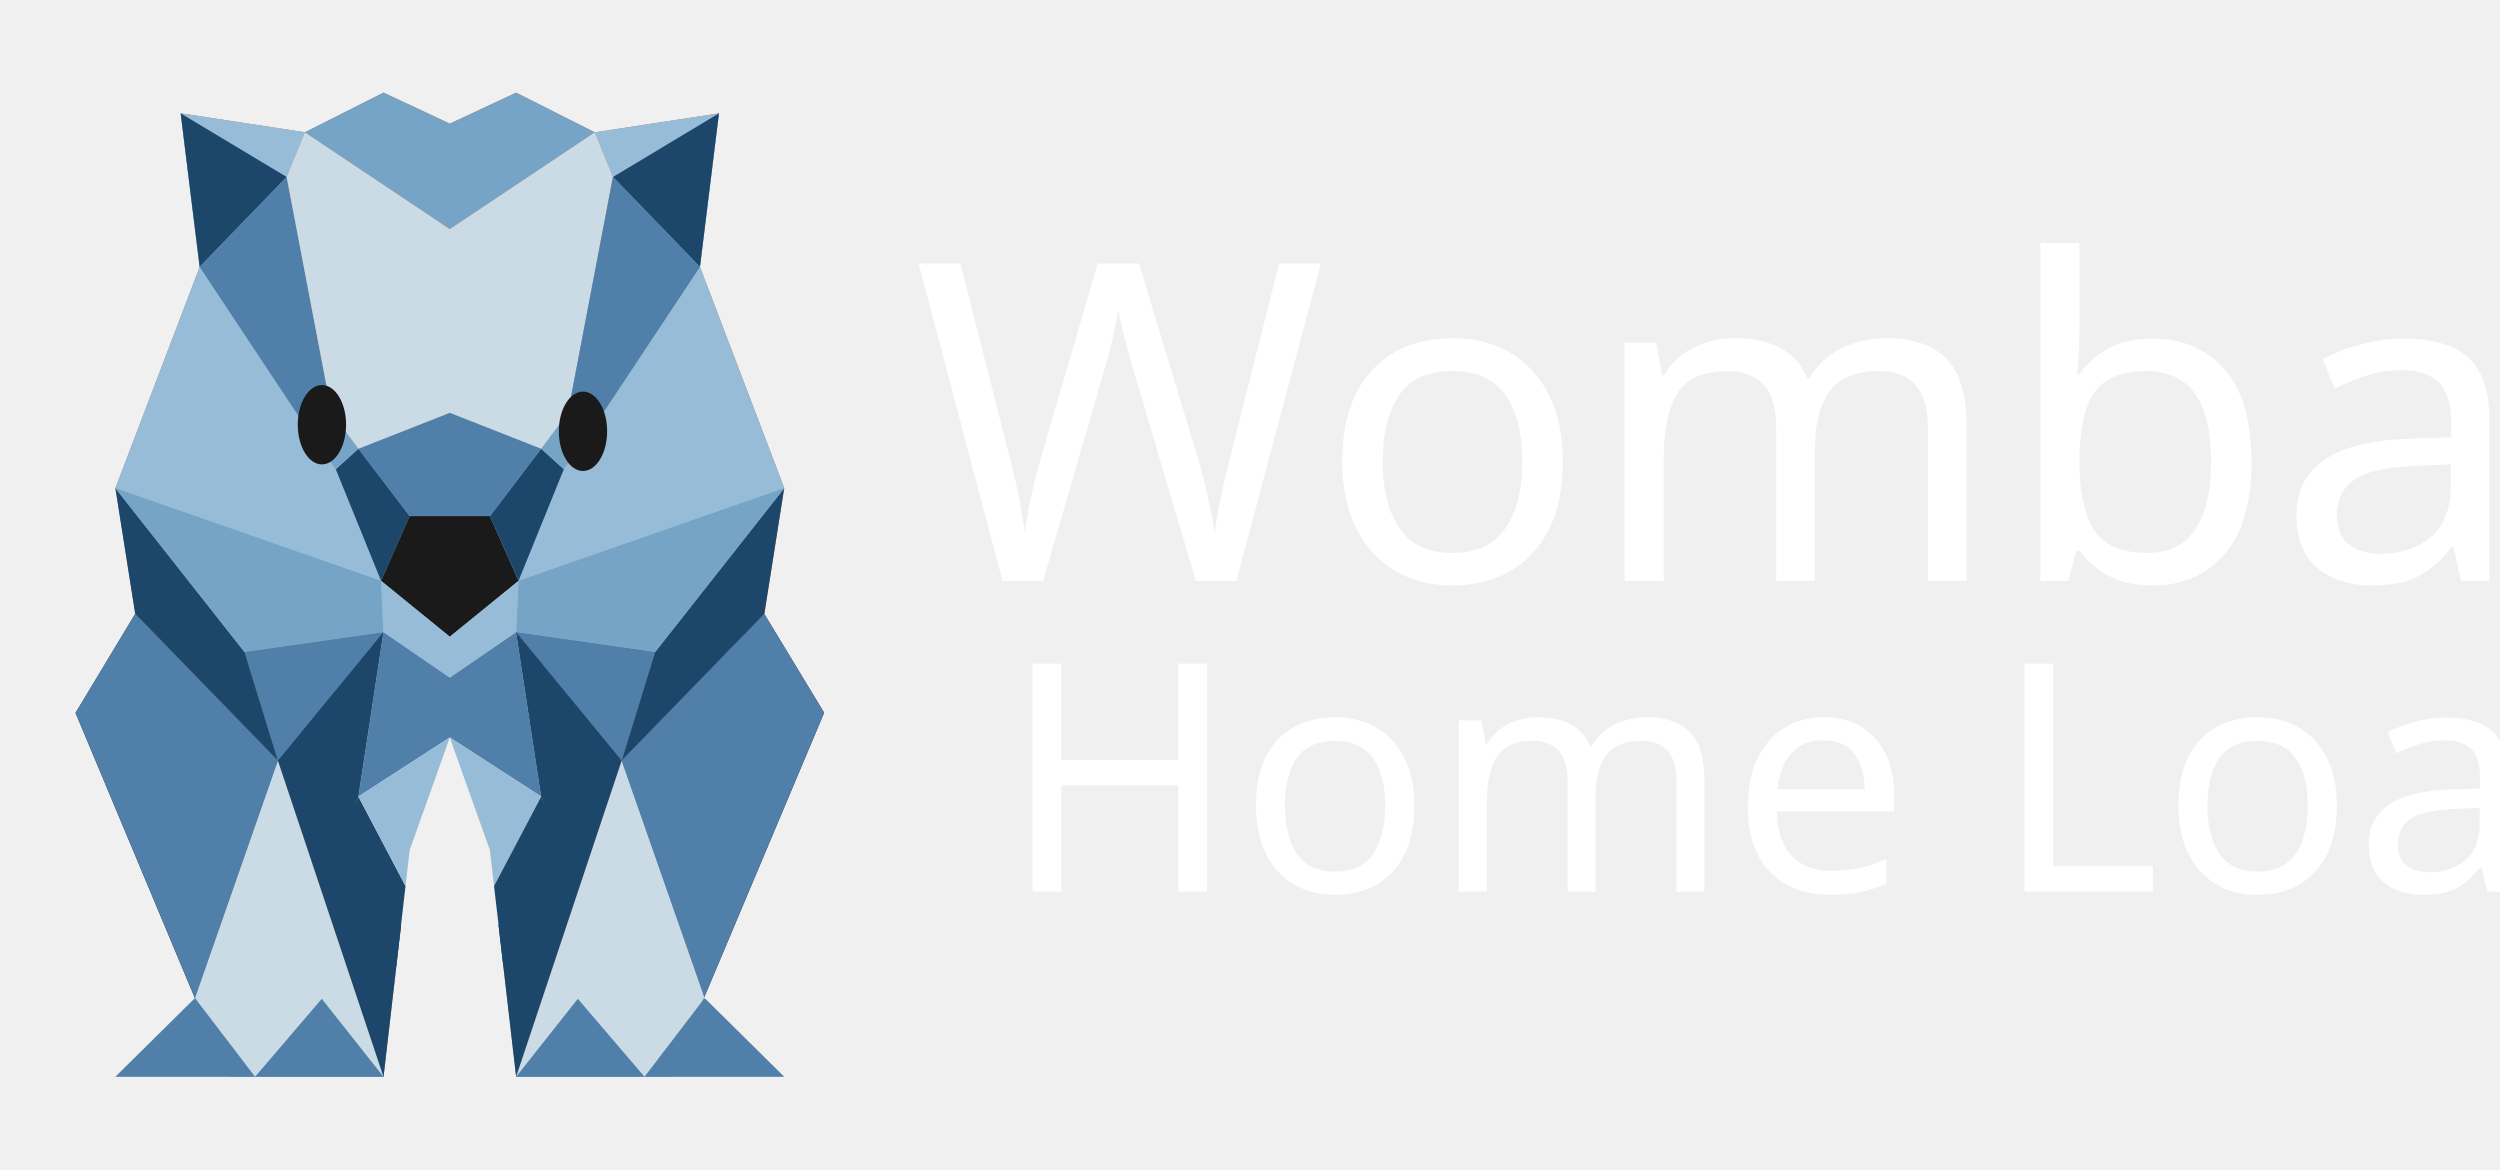
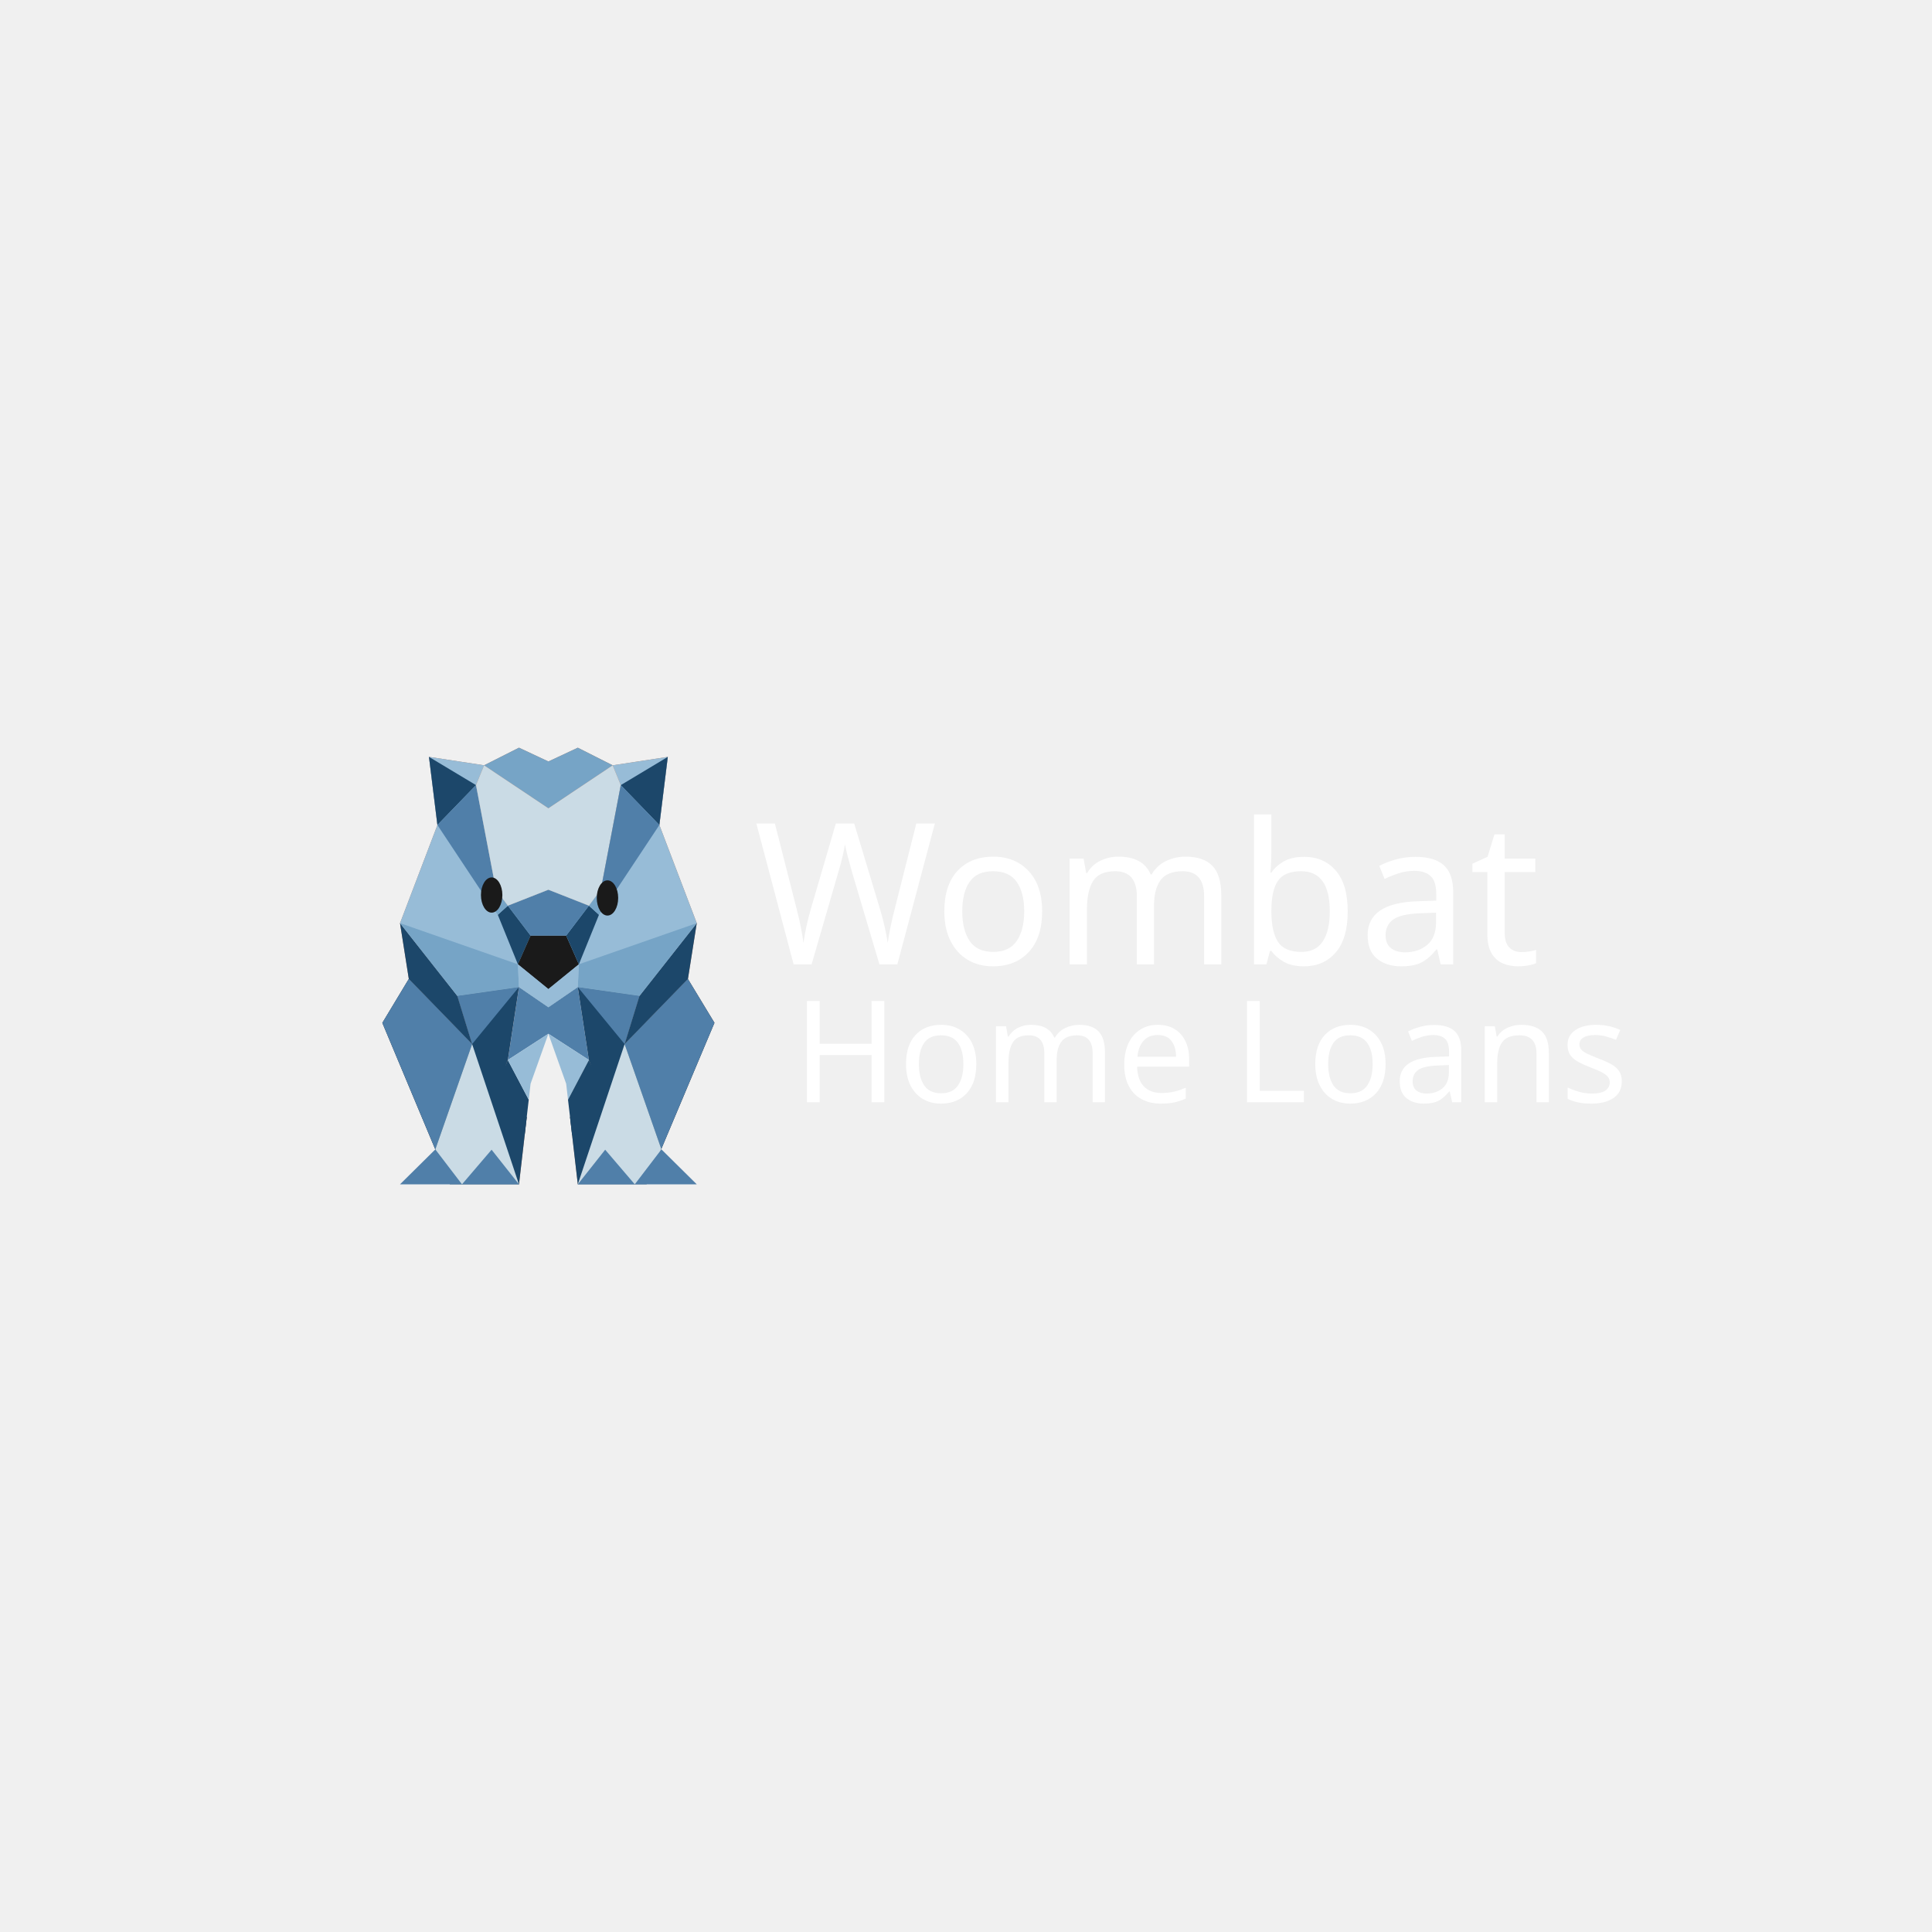
- <svg xmlns="http://www.w3.org/2000/svg" version="1.1" id="Layer_1" x="0px" y="0px" viewBox="195 395 620 290" style="enable-background:new 195 395 620 290;" xml:space="preserve">
+ <svg xmlns="http://www.w3.org/2000/svg" version="1.1" id="Layer_1" x="0px" y="0px" viewBox="0 0 1080 1080" style="enable-background:new 0 0 1080 1080;" xml:space="preserve">
  <style type="text/css">
	.st0{fill:#AF7D64;}
	.st1{fill:#1C476A;}
	.st2{fill:#507FA9;}
	.st3{fill:#CADBE5;}
	.st4{fill:#97BCD7;}
	.st5{fill:#76A4C6;}
	.st6{fill:#1A1A1A;}
	.st7{fill:#FFFFFF;}
	.st8{font-family:'Kollektif-Bold';}
	.st9{font-size:110.264px;}
	.st10{font-family:'Kollektif';}
	.st11{font-size:79.219px;}
</style>
  <g>
    <g>
      <g>
        <g>
          <g>
            <path class="st0" d="M384.55,547.23l4.93-31.15v-0.02l0.02-0.02l-20.91-54.86l4.71-38.08l-30.8,4.71l-19.49-9.84l-16.45,7.69       l-16.45-7.7l-19.49,9.84l-30.8-4.71v0.02l4.71,38.08l-20.9,54.86l4.91,31.19l-14.79,24.55l29.61,70.75l8.17,19.51h38.59       l3.16-27.28l1.2-10.34h-0.02v-0.02c-0.26-0.11-0.46-0.24-0.69-0.38c-0.24-0.16-0.46-0.29-0.7-0.45       c-0.24-0.14-0.45-0.29-0.67-0.45c-0.19-0.13-0.35-0.24-0.54-0.37c-0.05-0.06-0.11-0.11-0.18-0.14c-0.19-0.14-0.4-0.3-0.59-0.46       c-0.21-0.16-0.41-0.33-0.62-0.51c-0.21-0.18-0.4-0.35-0.61-0.54c-0.16-0.13-0.29-0.26-0.43-0.4c-0.08-0.06-0.16-0.14-0.24-0.22       c-0.16-0.16-0.3-0.3-0.46-0.46c-0.03-0.02-0.06-0.06-0.08-0.1c-0.19-0.18-0.35-0.35-0.49-0.53c-0.21-0.21-0.4-0.43-0.57-0.64       c-0.34-0.41-0.67-0.83-0.99-1.24c-0.16-0.24-0.32-0.46-0.48-0.69c-0.14-0.21-0.3-0.43-0.43-0.64v-0.02       c-0.16-0.24-0.29-0.46-0.43-0.69c-0.29-0.46-0.54-0.94-0.8-1.44c-0.11-0.21-0.22-0.45-0.34-0.65c-0.16-0.32-0.3-0.65-0.45-0.99       c-0.06-0.19-0.16-0.4-0.22-0.59c-0.1-0.22-0.18-0.45-0.26-0.67c-0.22-0.59-0.4-1.2-0.57-1.8c-0.06-0.22-0.13-0.46-0.18-0.69       c-0.06-0.26-0.13-0.51-0.18-0.77c-0.06-0.24-0.11-0.49-0.14-0.75c-0.03-0.16-0.06-0.32-0.08-0.49       c-0.05-0.22-0.08-0.45-0.11-0.69c-0.02-0.19-0.05-0.38-0.06-0.56c-0.05-0.35-0.08-0.7-0.08-1.07       c-0.03-0.24-0.03-0.49-0.05-0.73c-0.02-0.29-0.02-0.59-0.02-0.88c0-3.62,0.78-7.05,2.17-10.16v-0.02l6.22-40.79h0.02       l16.43,11.26l16.43-11.26h0.02v0.02l6.22,40.77v0.02c1.39,3.11,2.17,6.54,2.17,10.16c0,0.64-0.02,1.26-0.08,1.88       c0,0.16-0.02,0.35-0.03,0.53c-0.02,0.1-0.02,0.18-0.03,0.27c-0.02,0.18-0.03,0.37-0.06,0.56c-0.02,0.11-0.03,0.24-0.05,0.33       c-0.03,0.13-0.03,0.24-0.06,0.35c-0.02,0.18-0.05,0.33-0.08,0.49c-0.18,1.07-0.43,2.11-0.75,3.11       c-0.11,0.3-0.21,0.59-0.32,0.89c-0.64,1.79-1.48,3.46-2.49,5.04c-0.14,0.22-0.29,0.45-0.45,0.65       c-0.16,0.22-0.32,0.46-0.48,0.67c-0.16,0.21-0.32,0.43-0.49,0.64c-1,1.28-2.14,2.44-3.38,3.49c-0.18,0.18-0.38,0.34-0.57,0.49       l-0.03,0.02c-0.22,0.18-0.43,0.34-0.65,0.49c-0.22,0.19-0.48,0.37-0.72,0.53c-0.37,0.26-0.75,0.53-1.13,0.75       c-0.29,0.18-0.57,0.33-0.88,0.49l1.2,10.32l3.16,27.29h38.33l7.98-18.92v-0.02l0.35-0.83l0.02-0.02l29.69-70.48L384.55,547.23z       " />
            <g>
              <polygon class="st1" points="263.92,583.64 228.53,547.23 223.61,516.05 255.63,556.68       " />
              <path class="st1" d="M306.55,541.22v12.65l-16.43-2.11h-0.02l-6.22,40.79v0.02c-1.39,3.11-2.17,6.54-2.17,10.16        c0,0.29,0,0.59,0.02,0.88c0.02,0.24,0.02,0.49,0.05,0.73c0,0.37,0.03,0.72,0.08,1.07c0.02,0.18,0.05,0.37,0.06,0.56        c0.03,0.24,0.06,0.46,0.11,0.69c0.02,0.18,0.05,0.33,0.08,0.49c0.03,0.26,0.08,0.51,0.14,0.75c0.05,0.26,0.11,0.51,0.18,0.77        c0.05,0.22,0.11,0.46,0.18,0.69c0.18,0.61,0.35,1.21,0.57,1.8c0.08,0.22,0.16,0.45,0.26,0.67c0.06,0.19,0.16,0.4,0.22,0.59        c0.14,0.33,0.29,0.67,0.45,0.99c0.11,0.21,0.22,0.45,0.34,0.65c0.26,0.49,0.51,0.97,0.8,1.44c0.14,0.22,0.27,0.45,0.43,0.69        v0.02c0.13,0.21,0.29,0.43,0.43,0.64c0.16,0.22,0.32,0.45,0.48,0.69c0.32,0.41,0.65,0.83,0.99,1.24        c0.18,0.21,0.37,0.43,0.57,0.64c0.16,0.18,0.32,0.35,0.49,0.53c0.02,0.03,0.05,0.08,0.08,0.1c0.16,0.16,0.3,0.3,0.46,0.46        c0.08,0.08,0.16,0.16,0.24,0.22c0.14,0.14,0.27,0.27,0.43,0.4c0.21,0.19,0.4,0.37,0.61,0.54c0.21,0.18,0.41,0.35,0.62,0.51        c0.19,0.16,0.4,0.32,0.59,0.46c0.06,0.03,0.13,0.08,0.18,0.14c0.19,0.13,0.35,0.24,0.54,0.37c0.22,0.16,0.43,0.3,0.67,0.45        c0.24,0.16,0.46,0.29,0.7,0.45c0.22,0.13,0.43,0.26,0.69,0.38v0.02h0.02l-1.2,10.34l-3.16,27.28h-38.59l-8.17-19.51        l-29.61-70.75l14.79-24.55l35.4,36.4l-8.3-26.96l-32.02-40.63l31.28,23l34.66,1.45h0.02l1.8,0.08h0.02L306.55,541.22z" />
              <polygon class="st2" points="263.92,583.64 243.35,642.52 213.74,571.78 228.53,547.24       " />
              <polygon class="st2" points="290.1,551.76 263.92,583.64 255.63,556.68       " />
              <polygon class="st3" points="290.1,662.04 251.51,662.04 243.35,642.52 263.92,583.64       " />
              <polygon class="st1" points="349.17,583.64 384.56,547.23 389.48,516.05 357.47,556.68       " />
              <path class="st1" d="M399.36,571.78l-29.69,70.48l-0.02,0.02l-0.35,0.83v0.02l-7.98,18.92h-38.33l-3.16-27.29l-1.2-10.32        c0.3-0.16,0.59-0.32,0.88-0.49c0.38-0.22,0.77-0.49,1.13-0.75c0.24-0.16,0.49-0.34,0.72-0.53c0.22-0.16,0.43-0.32,0.65-0.49        l0.03-0.02c0.19-0.16,0.4-0.32,0.57-0.49c1.24-1.05,2.38-2.22,3.38-3.49c0.18-0.21,0.34-0.43,0.49-0.64        c0.16-0.21,0.32-0.45,0.48-0.67c0.16-0.21,0.3-0.43,0.45-0.65c1.01-1.58,1.85-3.25,2.49-5.04c0.11-0.3,0.21-0.59,0.32-0.89        c0.32-1.01,0.57-2.04,0.75-3.11c0.03-0.16,0.06-0.32,0.08-0.49c0.03-0.11,0.03-0.22,0.06-0.35c0.02-0.1,0.03-0.22,0.05-0.33        c0.03-0.19,0.05-0.38,0.06-0.56c0.02-0.1,0.02-0.18,0.03-0.27c0.02-0.18,0.03-0.37,0.03-0.53c0.06-0.62,0.08-1.24,0.08-1.88        c0-3.62-0.78-7.05-2.17-10.16v-0.02l-6.22-40.77v-0.02h-0.02l-16.43,2.11v-12.65l15.17-0.64l1.79-0.08h0.03l34.66-1.45        l31.27-22.99h0.02v0.02l-0.02,0.02l-11.68,14.82l-4.31,5.46l-0.48,0.61l-15.54,19.7v0.02l-8.3,26.94l35.38-36.4L399.36,571.78        z" />
              <polygon class="st2" points="399.36,571.78 369.66,642.27 369.65,642.28 349.17,583.64 384.56,547.24       " />
              <polygon class="st2" points="357.47,556.68 357.47,556.69 349.17,583.64 322.99,551.78 322.99,551.76       " />
              <polygon class="st3" points="369.66,642.27 369.65,642.28 361.32,662.04 323,662.04 349.17,583.64       " />
              <polygon class="st2" points="329.22,592.55 306.55,577.89 283.88,592.55 290.1,551.76 290.12,551.76 306.55,563.03         322.98,551.76 322.99,551.76 322.99,551.78       " />
              <polygon class="st2" points="322.98,551.76 306.55,563.03 290.12,551.76 306.55,553.87       " />
              <polygon class="st4" points="306.55,497.35 306.55,563.01 290.12,551.76 290.1,551.76 255.63,556.68 223.61,516.05         244.51,461.19 239.8,423.11 239.8,423.09 270.61,427.8 290.1,417.97 270.61,427.82 266.09,438.89 275.97,490.68         277.24,497.35 280.74,502.04 283.88,506.28       " />
              <polygon class="st1" points="289.51,539.05 278.27,511.37 283.89,506.28 296.6,522.99       " />
              <polygon class="st5" points="278.27,511.37 271.55,501.96 273.06,497.87 277.25,497.36 283.89,506.28       " />
              <polygon class="st5" points="290.1,551.76 255.63,556.68 223.61,516.05 289.51,539.05 289.58,540.5       " />
              <polygon class="st1" points="239.8,423.11 266.09,438.89 244.51,461.19       " />
              <polygon class="st2" points="266.09,438.89 244.51,461.19 271.55,501.96 273.06,497.87 277.25,497.36       " />
              <polygon class="st5" points="342.49,427.82 306.55,451.83 270.61,427.82 290.1,417.98 306.55,425.67 323,417.98       " />
              <polygon class="st4" points="389.5,516.05 389.48,516.06 389.48,516.08 389.47,516.09 377.79,530.91 373.48,536.37         373,536.98 357.48,556.69 357.47,556.69 322.99,551.76 322.98,551.76 306.55,563.01 306.55,497.35 329.22,506.28         333.7,500.24 333.7,500.22 335.85,497.35 336.6,493.44 336.6,493.43 347.02,438.89 342.49,427.82 373.29,423.11         368.59,461.19       " />
              <polygon class="st6" points="316.49,522.99 306.55,522.99 296.6,522.99 289.51,539.05 306.55,552.91 323.59,539.05       " />
              <polygon class="st1" points="323.59,539.05 334.83,511.37 329.21,506.28 316.5,522.99       " />
              <polygon class="st2" points="306.55,497.36 283.89,506.28 296.6,522.99 306.55,522.99 316.49,522.99 329.21,506.28       " />
              <polygon class="st5" points="334.83,511.37 341.55,501.96 340.04,497.87 335.85,497.36 329.21,506.28       " />
              <polygon class="st5" points="389.49,516.05 323.59,539.05 323,551.76 357.48,556.68       " />
              <polygon class="st4" points="323.6,539.05 323.54,540.5 322.99,551.76 322.98,551.76 306.55,563.03 290.12,551.76         290.1,551.76 289.57,540.5 289.51,539.05 291.38,540.58 291.39,540.58 306.55,552.91 321.72,540.58       " />
              <polygon class="st1" points="373.3,423.11 347.01,438.89 368.59,461.19       " />
              <polygon class="st3" points="347.01,438.89 335.88,497.23 335.86,497.36 329.22,506.28 306.55,497.36 283.89,506.28         277.25,497.36 266.09,438.89 270.61,427.82 306.55,451.83 342.49,427.82       " />
              <polygon class="st2" points="347.01,438.89 368.59,461.19 341.55,501.96 340.04,497.87 335.85,497.36       " />
            </g>
          </g>
        </g>
        <polygon class="st4" points="329.22,592.55 329.22,592.57 317.52,614.74 316.5,605.83 311.76,592.55 306.55,577.89    " />
        <polygon class="st1" points="335.48,606.81 319.84,634.75 318.65,624.43 317.52,614.74 329.21,592.56    " />
        <polygon class="st1" points="295.57,614.74 294.45,624.42 293.25,634.76 277.61,606.81 283.89,592.56    " />
        <polygon class="st4" points="306.55,577.89 301.33,592.55 296.59,605.83 295.57,614.74 283.88,592.57 283.88,592.55    " />
        <ellipse class="st6" cx="274.84" cy="500.33" rx="5.99" ry="9.84" />
        <ellipse class="st6" cx="339.58" cy="501.96" rx="5.99" ry="9.84" />
      </g>
      <polygon class="st2" points="258.26,662.04 274.8,642.7 290.1,662.04   " />
      <polygon class="st2" points="243.35,642.52 223.61,662.04 258.26,662.04   " />
      <polygon class="st2" points="354.84,662.04 338.3,642.7 323,662.04   " />
      <polygon class="st2" points="369.75,642.52 389.49,662.04 354.84,662.04   " />
    </g>
    <g>
      <g>
        <text transform="matrix(1 0 0 1 421.4795 539.0736)" class="st7 st8 st9">Wombat</text>
      </g>
      <g>
        <text transform="matrix(1 0 0 1 443.4009 616.1342)" class="st7 st10 st11">Home Loans</text>
      </g>
    </g>
  </g>
</svg>
